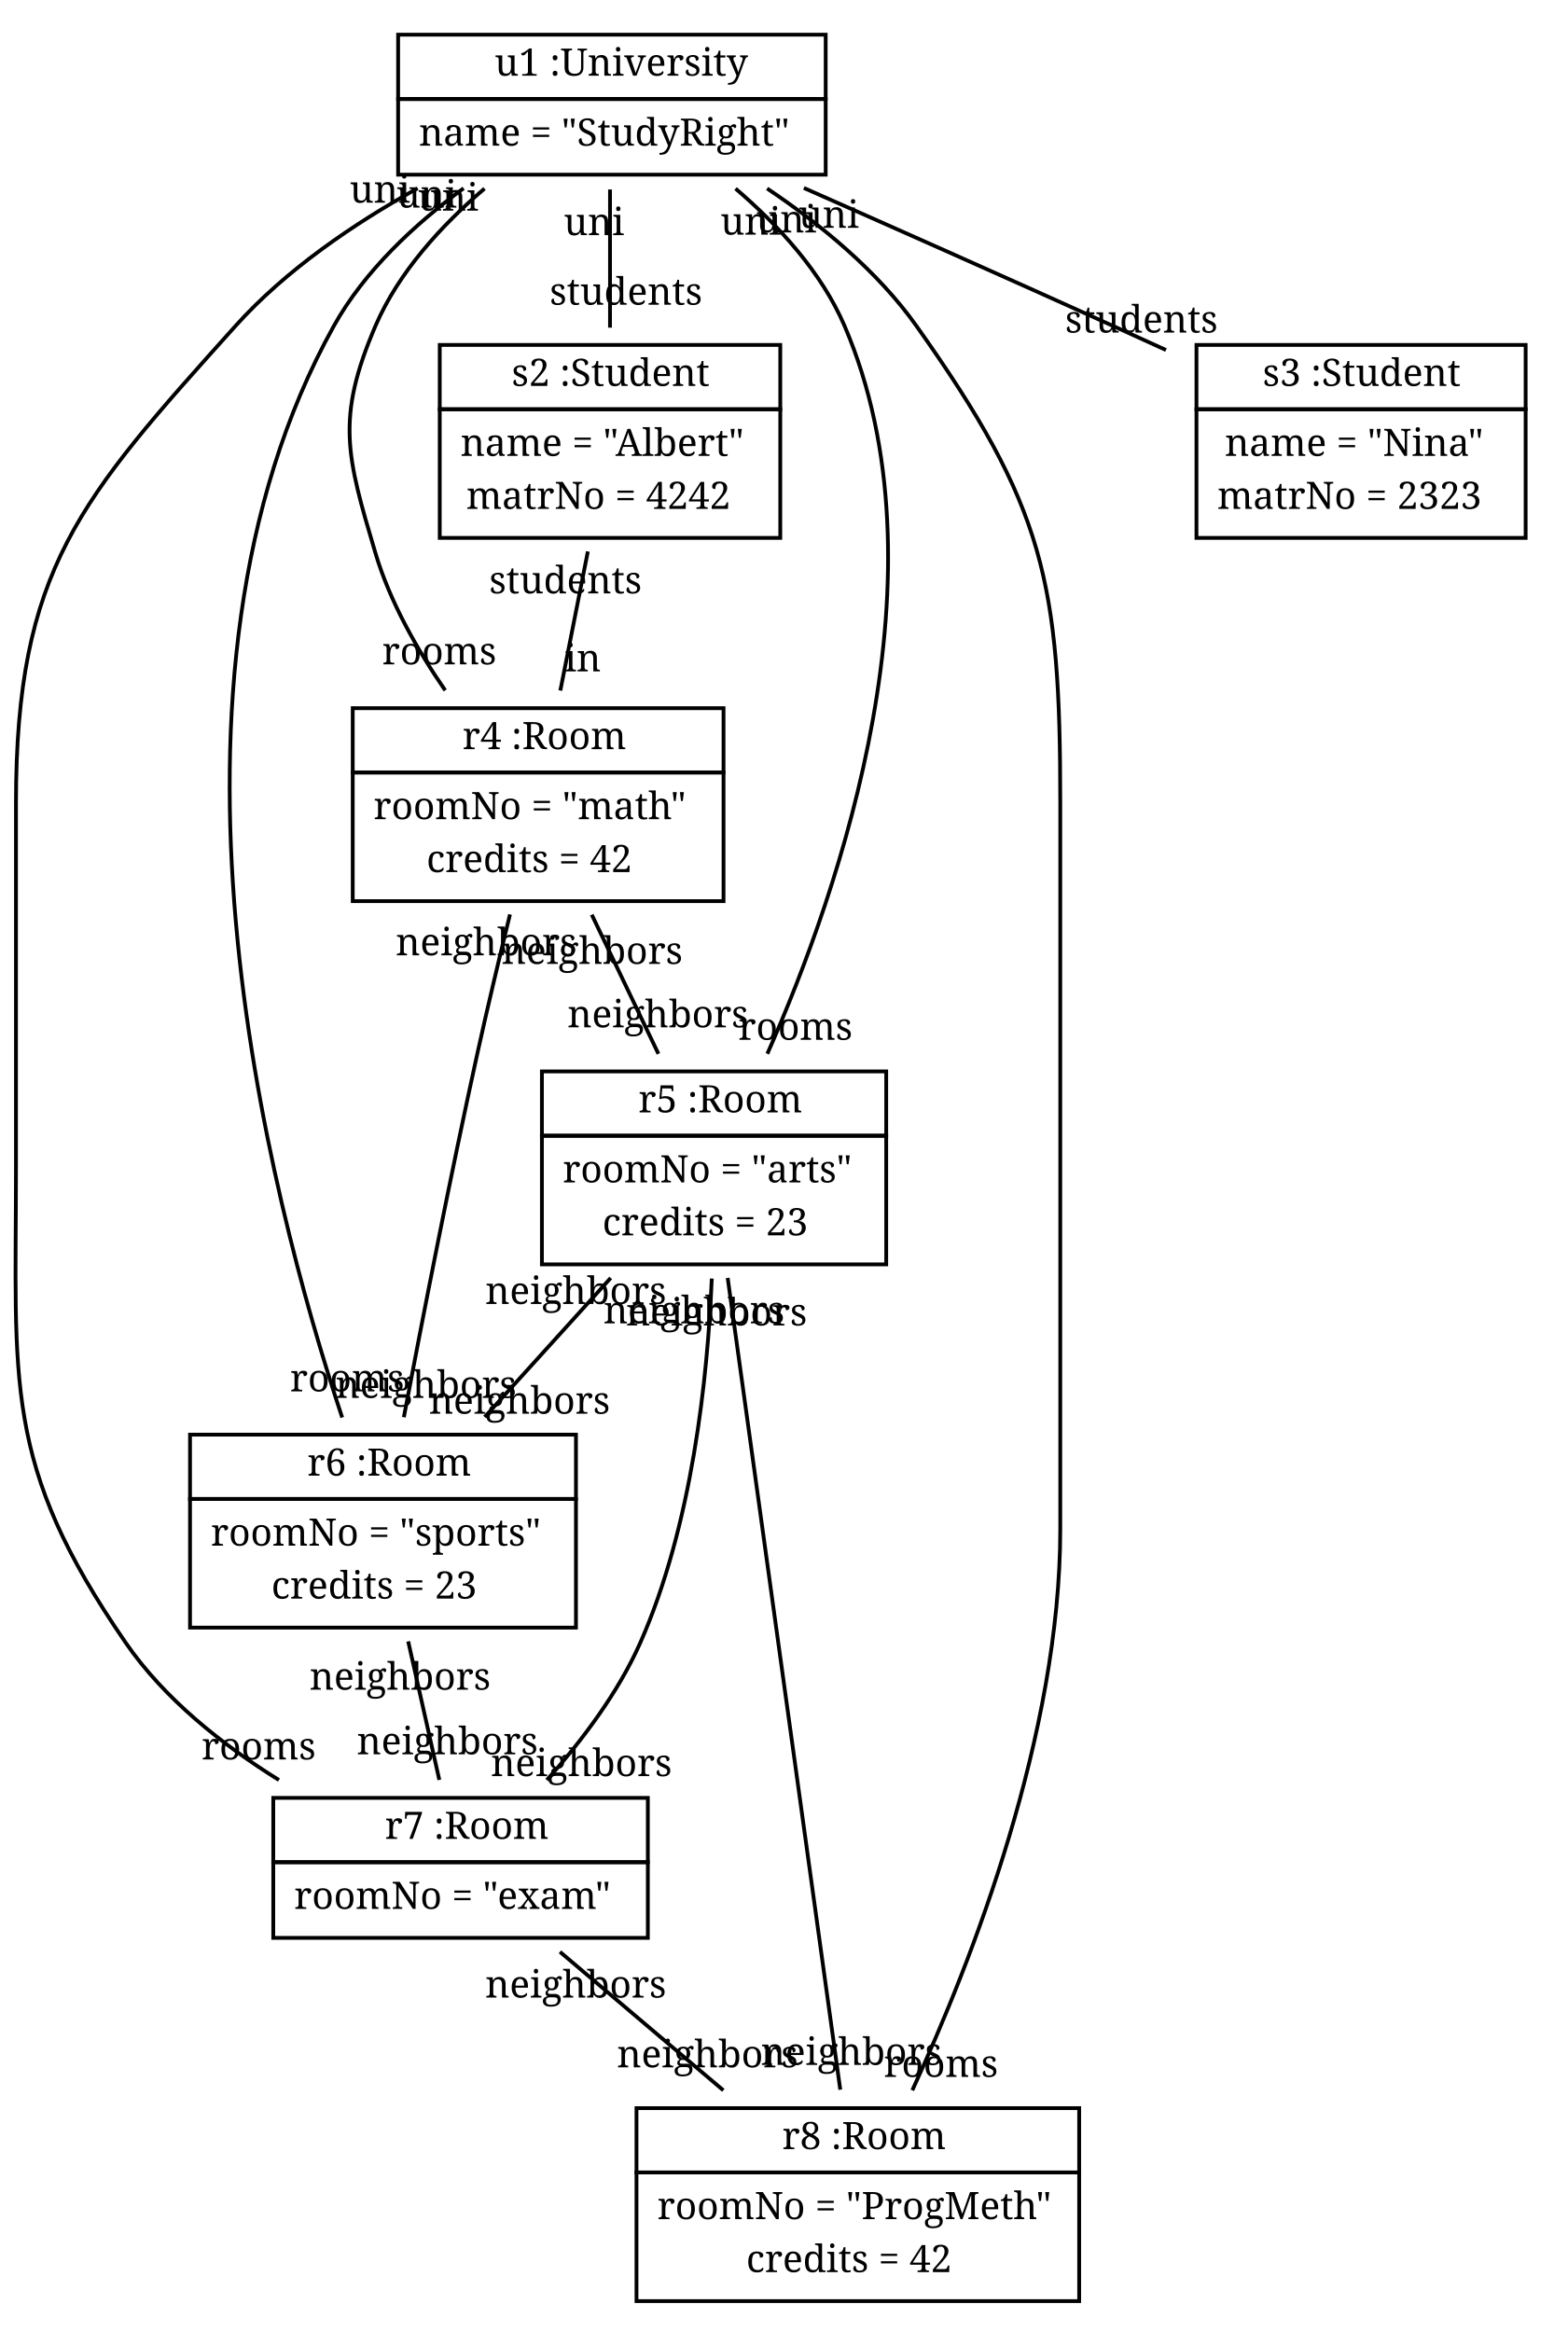
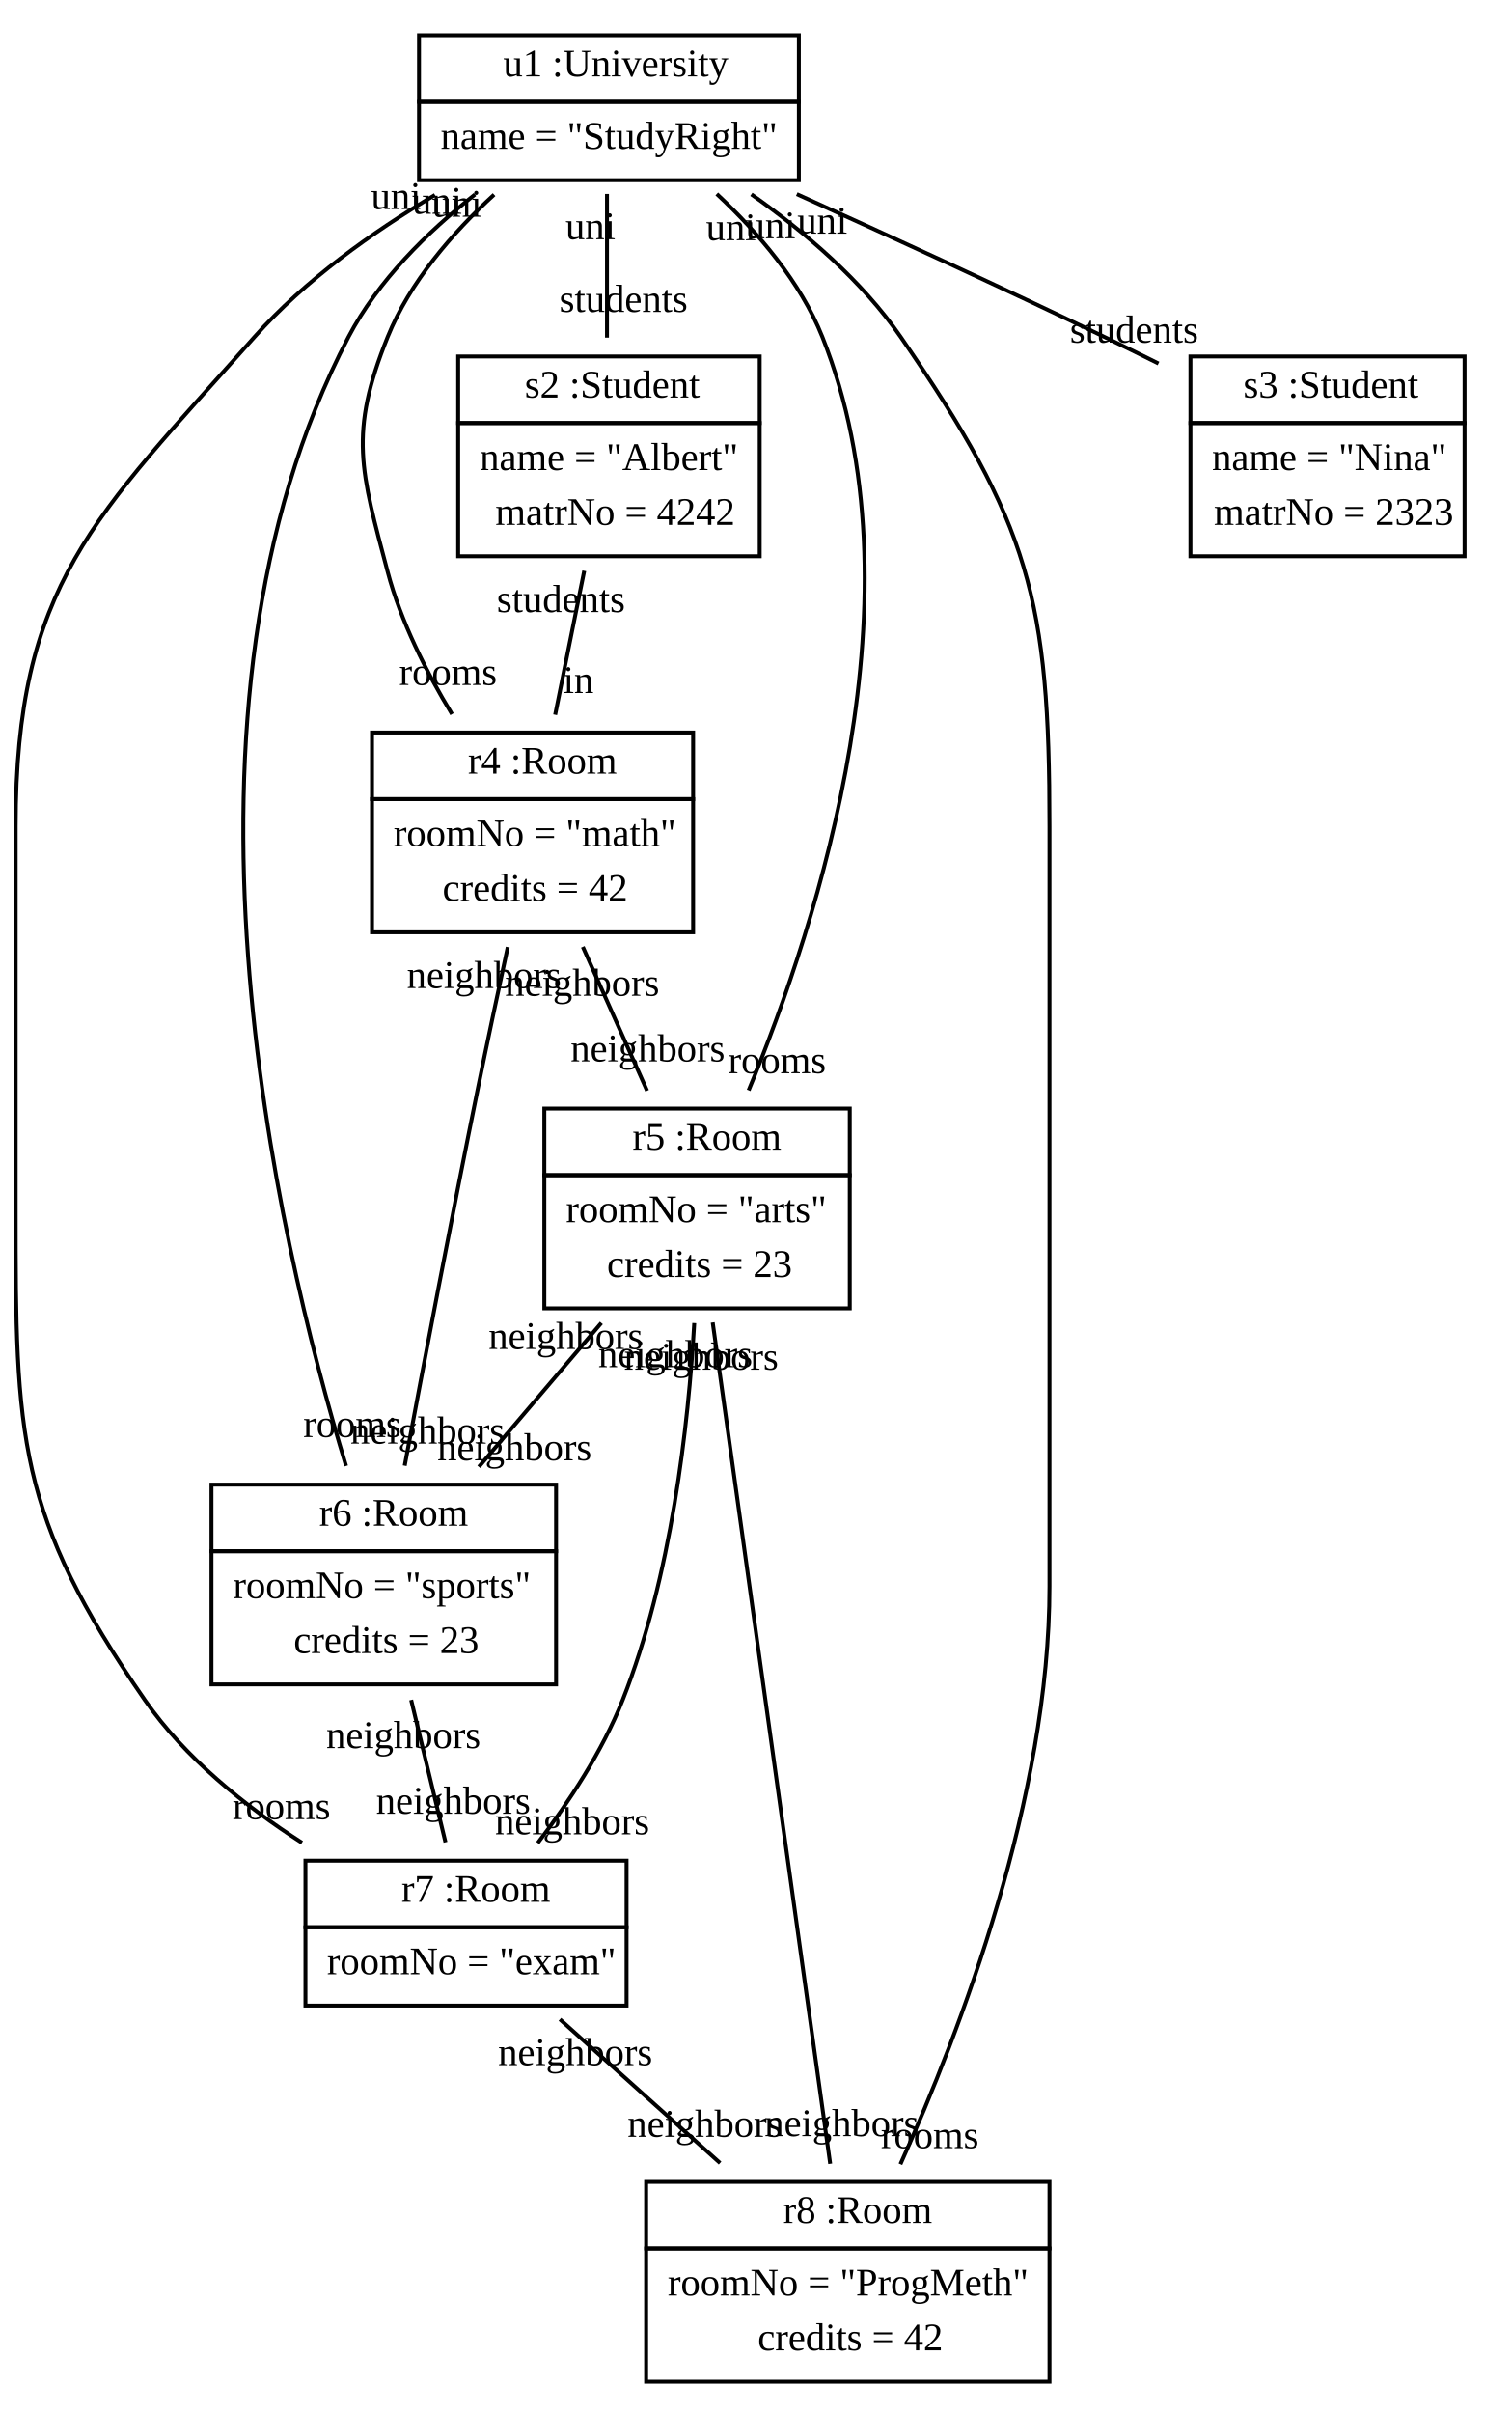
- <svg xmlns="http://www.w3.org/2000/svg" width="414pt" height="616pt" viewBox="0.00 0.00 414.22 616.00">
+ <svg xmlns="http://www.w3.org/2000/svg" width="386pt" height="616pt" viewBox="0.00 0.00 386.00 616.00">
  <g id="graph1" class="graph" transform="scale(1 1) rotate(0) translate(4 612)">
-     <polygon fill="white" stroke="white" points="-4,5 -4,-612 411.225,-612 411.225,5 -4,5" />
+     <polygon fill="white" stroke="white" points="-4,5 -4,-612 383,-612 383,5 -4,5" />
    <g id="node1" class="node">
-       <polygon fill="none" stroke="black" points="101.225,-586 101.225,-603 214.225,-603 214.225,-586 101.225,-586" />
-       <text text-anchor="start" x="122.725" y="-592.167" font-family="Times Roman,serif" font-size="10.00"> </text>
-       <text text-anchor="start" x="126.725" y="-592.167" font-family="Times Roman,serif" font-size="10.00">u1 :University</text>
-       <polygon fill="none" stroke="black" points="101.225,-566 101.225,-586 214.225,-586 214.225,-566 101.225,-566" />
-       <text text-anchor="start" x="106.725" y="-573.667" font-family="Times Roman,serif" font-size="10.00">name = "StudyRight"</text>
+       <polygon fill="none" stroke="black" points="103,-586 103,-603 200,-603 200,-586 103,-586" />
+       <text text-anchor="start" x="121.5" y="-592.5" font-family="Times New Roman,serif" font-size="10.00"> </text>
+       <text text-anchor="start" x="124.5" y="-592.5" font-family="Times New Roman,serif" font-size="10.00">u1 :University</text>
+       <polygon fill="none" stroke="black" points="103,-566 103,-586 200,-586 200,-566 103,-566" />
+       <text text-anchor="start" x="108.5" y="-574" font-family="Times New Roman,serif" font-size="10.00">name = "StudyRight"</text>
    </g>
    <g id="node2" class="node">
-       <polygon fill="none" stroke="black" points="112.225,-504 112.225,-521 202.225,-521 202.225,-504 112.225,-504" />
-       <text text-anchor="start" x="127.225" y="-510.167" font-family="Times Roman,serif" font-size="10.00"> </text>
-       <text text-anchor="start" x="131.225" y="-510.167" font-family="Times Roman,serif" font-size="10.00">s2 :Student</text>
-       <polygon fill="none" stroke="black" points="112.225,-470 112.225,-504 202.225,-504 202.225,-470 112.225,-470" />
-       <text text-anchor="start" x="117.725" y="-491.667" font-family="Times Roman,serif" font-size="10.00">name = "Albert"</text>
-       <text text-anchor="start" x="119.225" y="-477.667" font-family="Times Roman,serif" font-size="10.00">matrNo = 4242</text>
+       <polygon fill="none" stroke="black" points="113,-504 113,-521 190,-521 190,-504 113,-504" />
+       <text text-anchor="start" x="127" y="-510.5" font-family="Times New Roman,serif" font-size="10.00"> </text>
+       <text text-anchor="start" x="130" y="-510.5" font-family="Times New Roman,serif" font-size="10.00">s2 :Student</text>
+       <polygon fill="none" stroke="black" points="113,-470 113,-504 190,-504 190,-470 113,-470" />
+       <text text-anchor="start" x="118.5" y="-492" font-family="Times New Roman,serif" font-size="10.00">name = "Albert"</text>
+       <text text-anchor="start" x="122.5" y="-478" font-family="Times New Roman,serif" font-size="10.00">matrNo = 4242</text>
    </g>
    <g id="edge2" class="edge">
-       <path fill="none" stroke="black" d="M157.225,-562.08C157.225,-550.955 157.225,-537.456 157.225,-525.566" />
-       <text text-anchor="middle" x="161.451" y="-531.629" font-family="Times Roman,serif" font-size="10.00">students</text>
-       <text text-anchor="middle" x="152.999" y="-550.017" font-family="Times Roman,serif" font-size="10.00">uni</text>
+       <path fill="none" stroke="black" d="M151,-562.494C151,-551.424 151,-537.775 151,-525.807" />
+       <text text-anchor="middle" x="155.226" y="-532.37" font-family="Times New Roman,serif" font-size="10.00">students</text>
+       <text text-anchor="middle" x="146.774" y="-550.931" font-family="Times New Roman,serif" font-size="10.00">uni</text>
    </g>
    <g id="node3" class="node">
-       <polygon fill="none" stroke="black" points="89.225,-408 89.225,-425 187.225,-425 187.225,-408 89.225,-408" />
-       <text text-anchor="start" x="114.225" y="-414.167" font-family="Times Roman,serif" font-size="10.00"> </text>
-       <text text-anchor="start" x="118.225" y="-414.167" font-family="Times Roman,serif" font-size="10.00">r4 :Room</text>
-       <polygon fill="none" stroke="black" points="89.225,-374 89.225,-408 187.225,-408 187.225,-374 89.225,-374" />
-       <text text-anchor="start" x="94.725" y="-395.667" font-family="Times Roman,serif" font-size="10.00">roomNo = "math"</text>
-       <text text-anchor="start" x="108.725" y="-381.667" font-family="Times Roman,serif" font-size="10.00">credits = 42</text>
+       <polygon fill="none" stroke="black" points="91,-408 91,-425 173,-425 173,-408 91,-408" />
+       <text text-anchor="start" x="112.5" y="-414.5" font-family="Times New Roman,serif" font-size="10.00"> </text>
+       <text text-anchor="start" x="115.5" y="-414.5" font-family="Times New Roman,serif" font-size="10.00">r4 :Room</text>
+       <polygon fill="none" stroke="black" points="91,-374 91,-408 173,-408 173,-374 91,-374" />
+       <text text-anchor="start" x="96.5" y="-396" font-family="Times New Roman,serif" font-size="10.00">roomNo = "math"</text>
+       <text text-anchor="start" x="109" y="-382" font-family="Times New Roman,serif" font-size="10.00">credits = 42</text>
    </g>
    <g id="edge6" class="edge">
-       <path fill="none" stroke="black" d="M124.049,-562.321C112.689,-552.603 101.315,-540.202 95.225,-526 84.715,-501.492 87.632,-491.563 95.225,-466 99.041,-453.153 106.237,-440.469 113.665,-429.708" />
-       <text text-anchor="middle" x="112.095" y="-436.583" font-family="Times Roman,serif" font-size="10.00">rooms</text>
-       <text text-anchor="middle" x="114.454" y="-556.506" font-family="Times Roman,serif" font-size="10.00">uni</text>
+       <path fill="none" stroke="black" d="M122.168,-562.312C111.514,-552.529 100.662,-540.016 95,-526 85.012,-501.275 88.177,-491.779 95,-466 98.356,-453.322 104.823,-440.53 111.424,-429.688" />
+       <text text-anchor="middle" x="110.412" y="-437.136" font-family="Times New Roman,serif" font-size="10.00">rooms</text>
+       <text text-anchor="middle" x="112.676" y="-556.668" font-family="Times New Roman,serif" font-size="10.00">uni</text>
    </g>
    <g id="node4" class="node">
-       <polygon fill="none" stroke="black" points="139.225,-312 139.225,-329 230.225,-329 230.225,-312 139.225,-312" />
-       <text text-anchor="start" x="160.725" y="-318.167" font-family="Times Roman,serif" font-size="10.00"> </text>
-       <text text-anchor="start" x="164.725" y="-318.167" font-family="Times Roman,serif" font-size="10.00">r5 :Room</text>
-       <polygon fill="none" stroke="black" points="139.225,-278 139.225,-312 230.225,-312 230.225,-278 139.225,-278" />
-       <text text-anchor="start" x="144.725" y="-299.667" font-family="Times Roman,serif" font-size="10.00">roomNo = "arts"</text>
-       <text text-anchor="start" x="155.225" y="-285.667" font-family="Times Roman,serif" font-size="10.00">credits = 23</text>
+       <polygon fill="none" stroke="black" points="135,-312 135,-329 213,-329 213,-312 135,-312" />
+       <text text-anchor="start" x="154.5" y="-318.5" font-family="Times New Roman,serif" font-size="10.00"> </text>
+       <text text-anchor="start" x="157.5" y="-318.5" font-family="Times New Roman,serif" font-size="10.00">r5 :Room</text>
+       <polygon fill="none" stroke="black" points="135,-278 135,-312 213,-312 213,-278 135,-278" />
+       <text text-anchor="start" x="140.5" y="-300" font-family="Times New Roman,serif" font-size="10.00">roomNo = "arts"</text>
+       <text text-anchor="start" x="151" y="-286" font-family="Times New Roman,serif" font-size="10.00">credits = 23</text>
    </g>
    <g id="edge8" class="edge">
-       <path fill="none" stroke="black" d="M190.4,-562.321C201.76,-552.603 213.135,-540.202 219.225,-526 246.98,-461.273 218.197,-377.457 198.804,-333.649" />
-       <text text-anchor="middle" x="206.224" y="-337.353" font-family="Times Roman,serif" font-size="10.00">rooms</text>
-       <text text-anchor="middle" x="194.412" y="-550.161" font-family="Times Roman,serif" font-size="10.00">uni</text>
+       <path fill="none" stroke="black" d="M179.036,-562.488C189.595,-552.65 200.398,-540.05 206,-526 232.062,-460.64 205.084,-376.871 187.175,-333.65" />
+       <text text-anchor="middle" x="194.436" y="-338.025" font-family="Times New Roman,serif" font-size="10.00">rooms</text>
+       <text text-anchor="middle" x="182.662" y="-550.669" font-family="Times New Roman,serif" font-size="10.00">uni</text>
    </g>
    <g id="node5" class="node">
-       <polygon fill="none" stroke="black" points="46.225,-216 46.225,-233 148.225,-233 148.225,-216 46.225,-216" />
-       <text text-anchor="start" x="73.225" y="-222.167" font-family="Times Roman,serif" font-size="10.00"> </text>
-       <text text-anchor="start" x="77.225" y="-222.167" font-family="Times Roman,serif" font-size="10.00">r6 :Room</text>
-       <polygon fill="none" stroke="black" points="46.225,-182 46.225,-216 148.225,-216 148.225,-182 46.225,-182" />
-       <text text-anchor="start" x="51.725" y="-203.667" font-family="Times Roman,serif" font-size="10.00">roomNo = "sports"</text>
-       <text text-anchor="start" x="67.725" y="-189.667" font-family="Times Roman,serif" font-size="10.00">credits = 23</text>
+       <polygon fill="none" stroke="black" points="50,-216 50,-233 138,-233 138,-216 50,-216" />
+       <text text-anchor="start" x="74.5" y="-222.5" font-family="Times New Roman,serif" font-size="10.00"> </text>
+       <text text-anchor="start" x="77.5" y="-222.5" font-family="Times New Roman,serif" font-size="10.00">r6 :Room</text>
+       <polygon fill="none" stroke="black" points="50,-182 50,-216 138,-216 138,-182 50,-182" />
+       <text text-anchor="start" x="55.5" y="-204" font-family="Times New Roman,serif" font-size="10.00">roomNo = "sports"</text>
+       <text text-anchor="start" x="71" y="-190" font-family="Times New Roman,serif" font-size="10.00">credits = 23</text>
    </g>
    <g id="edge10" class="edge">
-       <path fill="none" stroke="black" d="M118.53,-562.404C105.536,-552.841 92.306,-540.525 84.225,-526 31.841,-431.845 66.804,-296.621 86.44,-237.524" />
-       <text text-anchor="middle" x="87.756" y="-244.437" font-family="Times Roman,serif" font-size="10.00">rooms</text>
-       <text text-anchor="middle" x="108.752" y="-557.305" font-family="Times Roman,serif" font-size="10.00">uni</text>
+       <path fill="none" stroke="black" d="M117.295,-562.354C105.098,-552.734 92.495,-540.327 85,-526 35.109,-430.625 66.668,-296.047 84.37,-237.766" />
+       <text text-anchor="middle" x="85.937" y="-245.142" font-family="Times New Roman,serif" font-size="10.00">rooms</text>
+       <text text-anchor="middle" x="107.592" y="-557.434" font-family="Times New Roman,serif" font-size="10.00">uni</text>
    </g>
    <g id="node6" class="node">
-       <polygon fill="none" stroke="black" points="68.225,-120 68.225,-137 167.225,-137 167.225,-120 68.225,-120" />
-       <text text-anchor="start" x="93.725" y="-126.167" font-family="Times Roman,serif" font-size="10.00"> </text>
-       <text text-anchor="start" x="97.725" y="-126.167" font-family="Times Roman,serif" font-size="10.00">r7 :Room</text>
-       <polygon fill="none" stroke="black" points="68.225,-100 68.225,-120 167.225,-120 167.225,-100 68.225,-100" />
-       <text text-anchor="start" x="73.725" y="-107.667" font-family="Times Roman,serif" font-size="10.00">roomNo = "exam"</text>
+       <polygon fill="none" stroke="black" points="74,-120 74,-137 156,-137 156,-120 74,-120" />
+       <text text-anchor="start" x="95.5" y="-126.5" font-family="Times New Roman,serif" font-size="10.00"> </text>
+       <text text-anchor="start" x="98.5" y="-126.5" font-family="Times New Roman,serif" font-size="10.00">r7 :Room</text>
+       <polygon fill="none" stroke="black" points="74,-100 74,-120 156,-120 156,-100 74,-100" />
+       <text text-anchor="start" x="79.5" y="-108" font-family="Times New Roman,serif" font-size="10.00">roomNo = "exam"</text>
    </g>
    <g id="edge12" class="edge">
-       <path fill="none" stroke="black" d="M106.39,-562.407C89.456,-553.012 71.536,-540.803 58.225,-526 17.005,-480.159 0.225,-461.648 0.225,-400 0.225,-400 0.225,-400 0.225,-304 0.225,-246.536 -3.373,-225.323 29.225,-178 39.451,-163.155 54.743,-151.03 69.725,-141.717" />
-       <text text-anchor="middle" x="64.368" y="-147.161" font-family="Times Roman,serif" font-size="10.00">rooms</text>
-       <text text-anchor="middle" x="96.423" y="-558.601" font-family="Times Roman,serif" font-size="10.00">uni</text>
+       <path fill="none" stroke="black" d="M107.068,-562.227C91.097,-552.738 73.837,-540.455 61,-526 19.952,-479.777 0,-462.818 0,-401 0,-401 0,-401 0,-303 0,-245.541 0.242,-225.206 33,-178 43.239,-163.244 58.514,-150.973 73.113,-141.576" />
+       <text text-anchor="middle" x="67.883" y="-147.6" font-family="Times New Roman,serif" font-size="10.00">rooms</text>
+       <text text-anchor="middle" x="97.128" y="-558.635" font-family="Times New Roman,serif" font-size="10.00">uni</text>
    </g>
    <g id="node7" class="node">
-       <polygon fill="none" stroke="black" points="164.225,-38 164.225,-55 281.225,-55 281.225,-38 164.225,-38" />
-       <text text-anchor="start" x="198.725" y="-44.167" font-family="Times Roman,serif" font-size="10.00"> </text>
-       <text text-anchor="start" x="202.725" y="-44.167" font-family="Times Roman,serif" font-size="10.00">r8 :Room</text>
-       <polygon fill="none" stroke="black" points="164.225,-4 164.225,-38 281.225,-38 281.225,-4 164.225,-4" />
-       <text text-anchor="start" x="169.725" y="-25.667" font-family="Times Roman,serif" font-size="10.00">roomNo = "ProgMeth"</text>
-       <text text-anchor="start" x="193.225" y="-11.667" font-family="Times Roman,serif" font-size="10.00">credits = 42</text>
+       <polygon fill="none" stroke="black" points="161,-38 161,-55 264,-55 264,-38 161,-38" />
+       <text text-anchor="start" x="193" y="-44.5" font-family="Times New Roman,serif" font-size="10.00"> </text>
+       <text text-anchor="start" x="196" y="-44.5" font-family="Times New Roman,serif" font-size="10.00">r8 :Room</text>
+       <polygon fill="none" stroke="black" points="161,-4 161,-38 264,-38 264,-4 161,-4" />
+       <text text-anchor="start" x="166.5" y="-26" font-family="Times New Roman,serif" font-size="10.00">roomNo = "ProgMeth"</text>
+       <text text-anchor="start" x="189.5" y="-12" font-family="Times New Roman,serif" font-size="10.00">credits = 42</text>
    </g>
    <g id="edge14" class="edge">
-       <path fill="none" stroke="black" d="M198.747,-562.347C213.011,-552.779 227.956,-540.473 238.225,-526 272.072,-478.296 276.225,-458.491 276.225,-400 276.225,-400 276.225,-400 276.225,-208 276.225,-153.908 253.107,-94.398 237.124,-59.717" />
-       <text text-anchor="middle" x="244.685" y="-63.261" font-family="Times Roman,serif" font-size="10.00">rooms</text>
-       <text text-anchor="middle" x="203.821" y="-550.73" font-family="Times Roman,serif" font-size="10.00">uni</text>
+       <path fill="none" stroke="black" d="M187.869,-562.39C201.532,-552.775 216.093,-540.362 226,-526 258.97,-478.202 264,-459.066 264,-401 264,-401 264,-401 264,-207 264,-153.154 241.338,-93.7 225.935,-59.508" />
+       <text text-anchor="middle" x="233.441" y="-63.616" font-family="Times New Roman,serif" font-size="10.00">rooms</text>
+       <text text-anchor="middle" x="192.753" y="-551.164" font-family="Times New Roman,serif" font-size="10.00">uni</text>
    </g>
    <g id="node8" class="node">
-       <polygon fill="none" stroke="black" points="312.225,-504 312.225,-521 399.225,-521 399.225,-504 312.225,-504" />
-       <text text-anchor="start" x="325.725" y="-510.167" font-family="Times Roman,serif" font-size="10.00"> </text>
-       <text text-anchor="start" x="329.725" y="-510.167" font-family="Times Roman,serif" font-size="10.00">s3 :Student</text>
-       <polygon fill="none" stroke="black" points="312.225,-470 312.225,-504 399.225,-504 399.225,-470 312.225,-470" />
-       <text text-anchor="start" x="319.725" y="-491.667" font-family="Times Roman,serif" font-size="10.00">name = "Nina"</text>
-       <text text-anchor="start" x="317.725" y="-477.667" font-family="Times Roman,serif" font-size="10.00">matrNo = 2323</text>
+       <polygon fill="none" stroke="black" points="300,-504 300,-521 370,-521 370,-504 300,-504" />
+       <text text-anchor="start" x="310.5" y="-510.5" font-family="Times New Roman,serif" font-size="10.00"> </text>
+       <text text-anchor="start" x="313.5" y="-510.5" font-family="Times New Roman,serif" font-size="10.00">s3 :Student</text>
+       <polygon fill="none" stroke="black" points="300,-470 300,-504 370,-504 370,-470 300,-470" />
+       <text text-anchor="start" x="305.5" y="-492" font-family="Times New Roman,serif" font-size="10.00">name = "Nina"</text>
+       <text text-anchor="start" x="306" y="-478" font-family="Times New Roman,serif" font-size="10.00">matrNo = 2323</text>
    </g>
    <g id="edge4" class="edge">
-       <path fill="none" stroke="black" d="M208.462,-562.484C233.205,-551.556 263.299,-538.185 290.225,-526 294.754,-523.95 299.455,-521.809 304.163,-519.654" />
-       <text text-anchor="middle" x="297.679" y="-524.267" font-family="Times Roman,serif" font-size="10.00">students</text>
-       <text text-anchor="middle" x="215.043" y="-551.954" font-family="Times Roman,serif" font-size="10.00">uni</text>
+       <path fill="none" stroke="black" d="M199.469,-562.443C223.244,-551.723 252.239,-538.429 278,-526 282.5,-523.829 287.179,-521.525 291.836,-519.202" />
+       <text text-anchor="middle" x="285.608" y="-524.526" font-family="Times New Roman,serif" font-size="10.00">students</text>
+       <text text-anchor="middle" x="205.988" y="-552.36" font-family="Times New Roman,serif" font-size="10.00">uni</text>
    </g>
    <g id="edge16" class="edge">
-       <path fill="none" stroke="black" d="M151.369,-466.414C149.058,-454.734 146.407,-441.34 144.094,-429.654" />
-       <text text-anchor="middle" x="149.999" y="-434.724" font-family="Times Roman,serif" font-size="10.00">in</text>
-       <text text-anchor="middle" x="145.464" y="-455.343" font-family="Times Roman,serif" font-size="10.00">students</text>
+       <path fill="none" stroke="black" d="M145.196,-466.286C142.839,-454.624 140.122,-441.182 137.768,-429.538" />
+       <text text-anchor="middle" x="143.706" y="-435.084" font-family="Times New Roman,serif" font-size="10.00">in</text>
+       <text text-anchor="middle" x="139.258" y="-455.74" font-family="Times New Roman,serif" font-size="10.00">students</text>
    </g>
    <g id="edge18" class="edge">
-       <path fill="none" stroke="black" d="M152.402,-370.414C157.998,-358.734 164.416,-345.34 170.016,-333.654" />
-       <text text-anchor="middle" x="169.911" y="-340.654" font-family="Times Roman,serif" font-size="10.00">neighbors</text>
-       <text text-anchor="middle" x="152.507" y="-357.414" font-family="Times Roman,serif" font-size="10.00">neighbors</text>
+       <path fill="none" stroke="black" d="M144.83,-370.286C150.04,-358.624 156.046,-345.182 161.249,-333.538" />
+       <text text-anchor="middle" x="161.41" y="-341.037" font-family="Times New Roman,serif" font-size="10.00">neighbors</text>
+       <text text-anchor="middle" x="144.668" y="-357.787" font-family="Times New Roman,serif" font-size="10.00">neighbors</text>
    </g>
    <g id="edge20" class="edge">
-       <path fill="none" stroke="black" d="M130.791,-370.492C127.998,-359.112 124.863,-345.975 122.225,-334 114.979,-301.114 107.583,-263.185 102.735,-237.605" />
-       <text text-anchor="middle" x="108.582" y="-242.718" font-family="Times Roman,serif" font-size="10.00">neighbors</text>
-       <text text-anchor="middle" x="124.533" y="-359.693" font-family="Times Roman,serif" font-size="10.00">neighbors</text>
+       <path fill="none" stroke="black" d="M125.658,-370.231C123.209,-358.946 120.419,-345.877 118,-334 111.297,-301.087 104.093,-263.191 99.346,-237.832" />
+       <text text-anchor="middle" x="105.171" y="-243.46" font-family="Times New Roman,serif" font-size="10.00">neighbors</text>
+       <text text-anchor="middle" x="119.609" y="-359.768" font-family="Times New Roman,serif" font-size="10.00">neighbors</text>
    </g>
    <g id="edge22" class="edge">
-       <path fill="none" stroke="black" d="M157.412,-274.414C146.828,-262.734 134.689,-249.34 124.099,-237.654" />
-       <text text-anchor="middle" x="133.316" y="-238.532" font-family="Times Roman,serif" font-size="10.00">neighbors</text>
-       <text text-anchor="middle" x="148.195" y="-267.536" font-family="Times Roman,serif" font-size="10.00">neighbors</text>
+       <path fill="none" stroke="black" d="M149.563,-274.286C139.637,-262.624 128.198,-249.182 118.288,-237.538" />
+       <text text-anchor="middle" x="127.38" y="-239.201" font-family="Times New Roman,serif" font-size="10.00">neighbors</text>
+       <text text-anchor="middle" x="140.47" y="-267.623" font-family="Times New Roman,serif" font-size="10.00">neighbors</text>
    </g>
    <g id="edge24" class="edge">
-       <path fill="none" stroke="black" d="M184.12,-274.256C183.026,-247.916 178.912,-208.956 165.225,-178 159.351,-164.715 149.663,-151.954 140.523,-141.719" />
-       <text text-anchor="middle" x="149.673" y="-142.752" font-family="Times Roman,serif" font-size="10.00">neighbors</text>
-       <text text-anchor="middle" x="179.433" y="-262.422" font-family="Times Roman,serif" font-size="10.00">neighbors</text>
+       <path fill="none" stroke="black" d="M173.286,-274.248C171.8,-248.278 167.454,-209.426 155,-178 149.818,-164.923 141.219,-151.89 133.32,-141.501" />
+       <text text-anchor="middle" x="142.131" y="-143.731" font-family="Times New Roman,serif" font-size="10.00">neighbors</text>
+       <text text-anchor="middle" x="168.474" y="-262.982" font-family="Times New Roman,serif" font-size="10.00">neighbors</text>
    </g>
    <g id="edge26" class="edge">
-       <path fill="none" stroke="black" d="M188.328,-274.417C195.62,-221.833 210.76,-112.668 218.082,-59.875" />
-       <text text-anchor="middle" x="221.023" y="-66.433" font-family="Times Roman,serif" font-size="10.00">neighbors</text>
-       <text text-anchor="middle" x="185.387" y="-261.859" font-family="Times Roman,serif" font-size="10.00">neighbors</text>
+       <path fill="none" stroke="black" d="M177.995,-274.405C185.293,-222.166 200.701,-111.878 208.002,-59.62" />
+       <text text-anchor="middle" x="210.933" y="-66.68" font-family="Times New Roman,serif" font-size="10.00">neighbors</text>
+       <text text-anchor="middle" x="175.063" y="-262.345" font-family="Times New Roman,serif" font-size="10.00">neighbors</text>
    </g>
    <g id="edge28" class="edge">
-       <path fill="none" stroke="black" d="M103.885,-178.364C106.566,-166.431 109.61,-152.885 112.113,-141.75" />
-       <text text-anchor="middle" x="114.249" y="-148.519" font-family="Times Roman,serif" font-size="10.00">neighbors</text>
-       <text text-anchor="middle" x="101.748" y="-165.595" font-family="Times Roman,serif" font-size="10.00">neighbors</text>
+       <path fill="none" stroke="black" d="M100.993,-178.03C103.856,-166.167 107.113,-152.675 109.765,-141.687" />
+       <text text-anchor="middle" x="111.747" y="-148.989" font-family="Times New Roman,serif" font-size="10.00">neighbors</text>
+       <text text-anchor="middle" x="99.011" y="-165.729" font-family="Times New Roman,serif" font-size="10.00">neighbors</text>
    </g>
    <g id="edge30" class="edge">
-       <path fill="none" stroke="black" d="M143.992,-96.311C157.117,-85.187 173.091,-71.647 187.175,-59.709" />
-       <text text-anchor="middle" x="182.994" y="-65.793" font-family="Times Roman,serif" font-size="10.00">neighbors</text>
-       <text text-anchor="middle" x="148.174" y="-84.227" font-family="Times Roman,serif" font-size="10.00">neighbors</text>
+       <path fill="none" stroke="black" d="M138.978,-96.494C151.32,-85.424 166.538,-71.775 179.881,-59.807" />
+       <text text-anchor="middle" x="175.956" y="-66.505" font-family="Times New Roman,serif" font-size="10.00">neighbors</text>
+       <text text-anchor="middle" x="142.903" y="-84.797" font-family="Times New Roman,serif" font-size="10.00">neighbors</text>
    </g>
  </g>
</svg>
